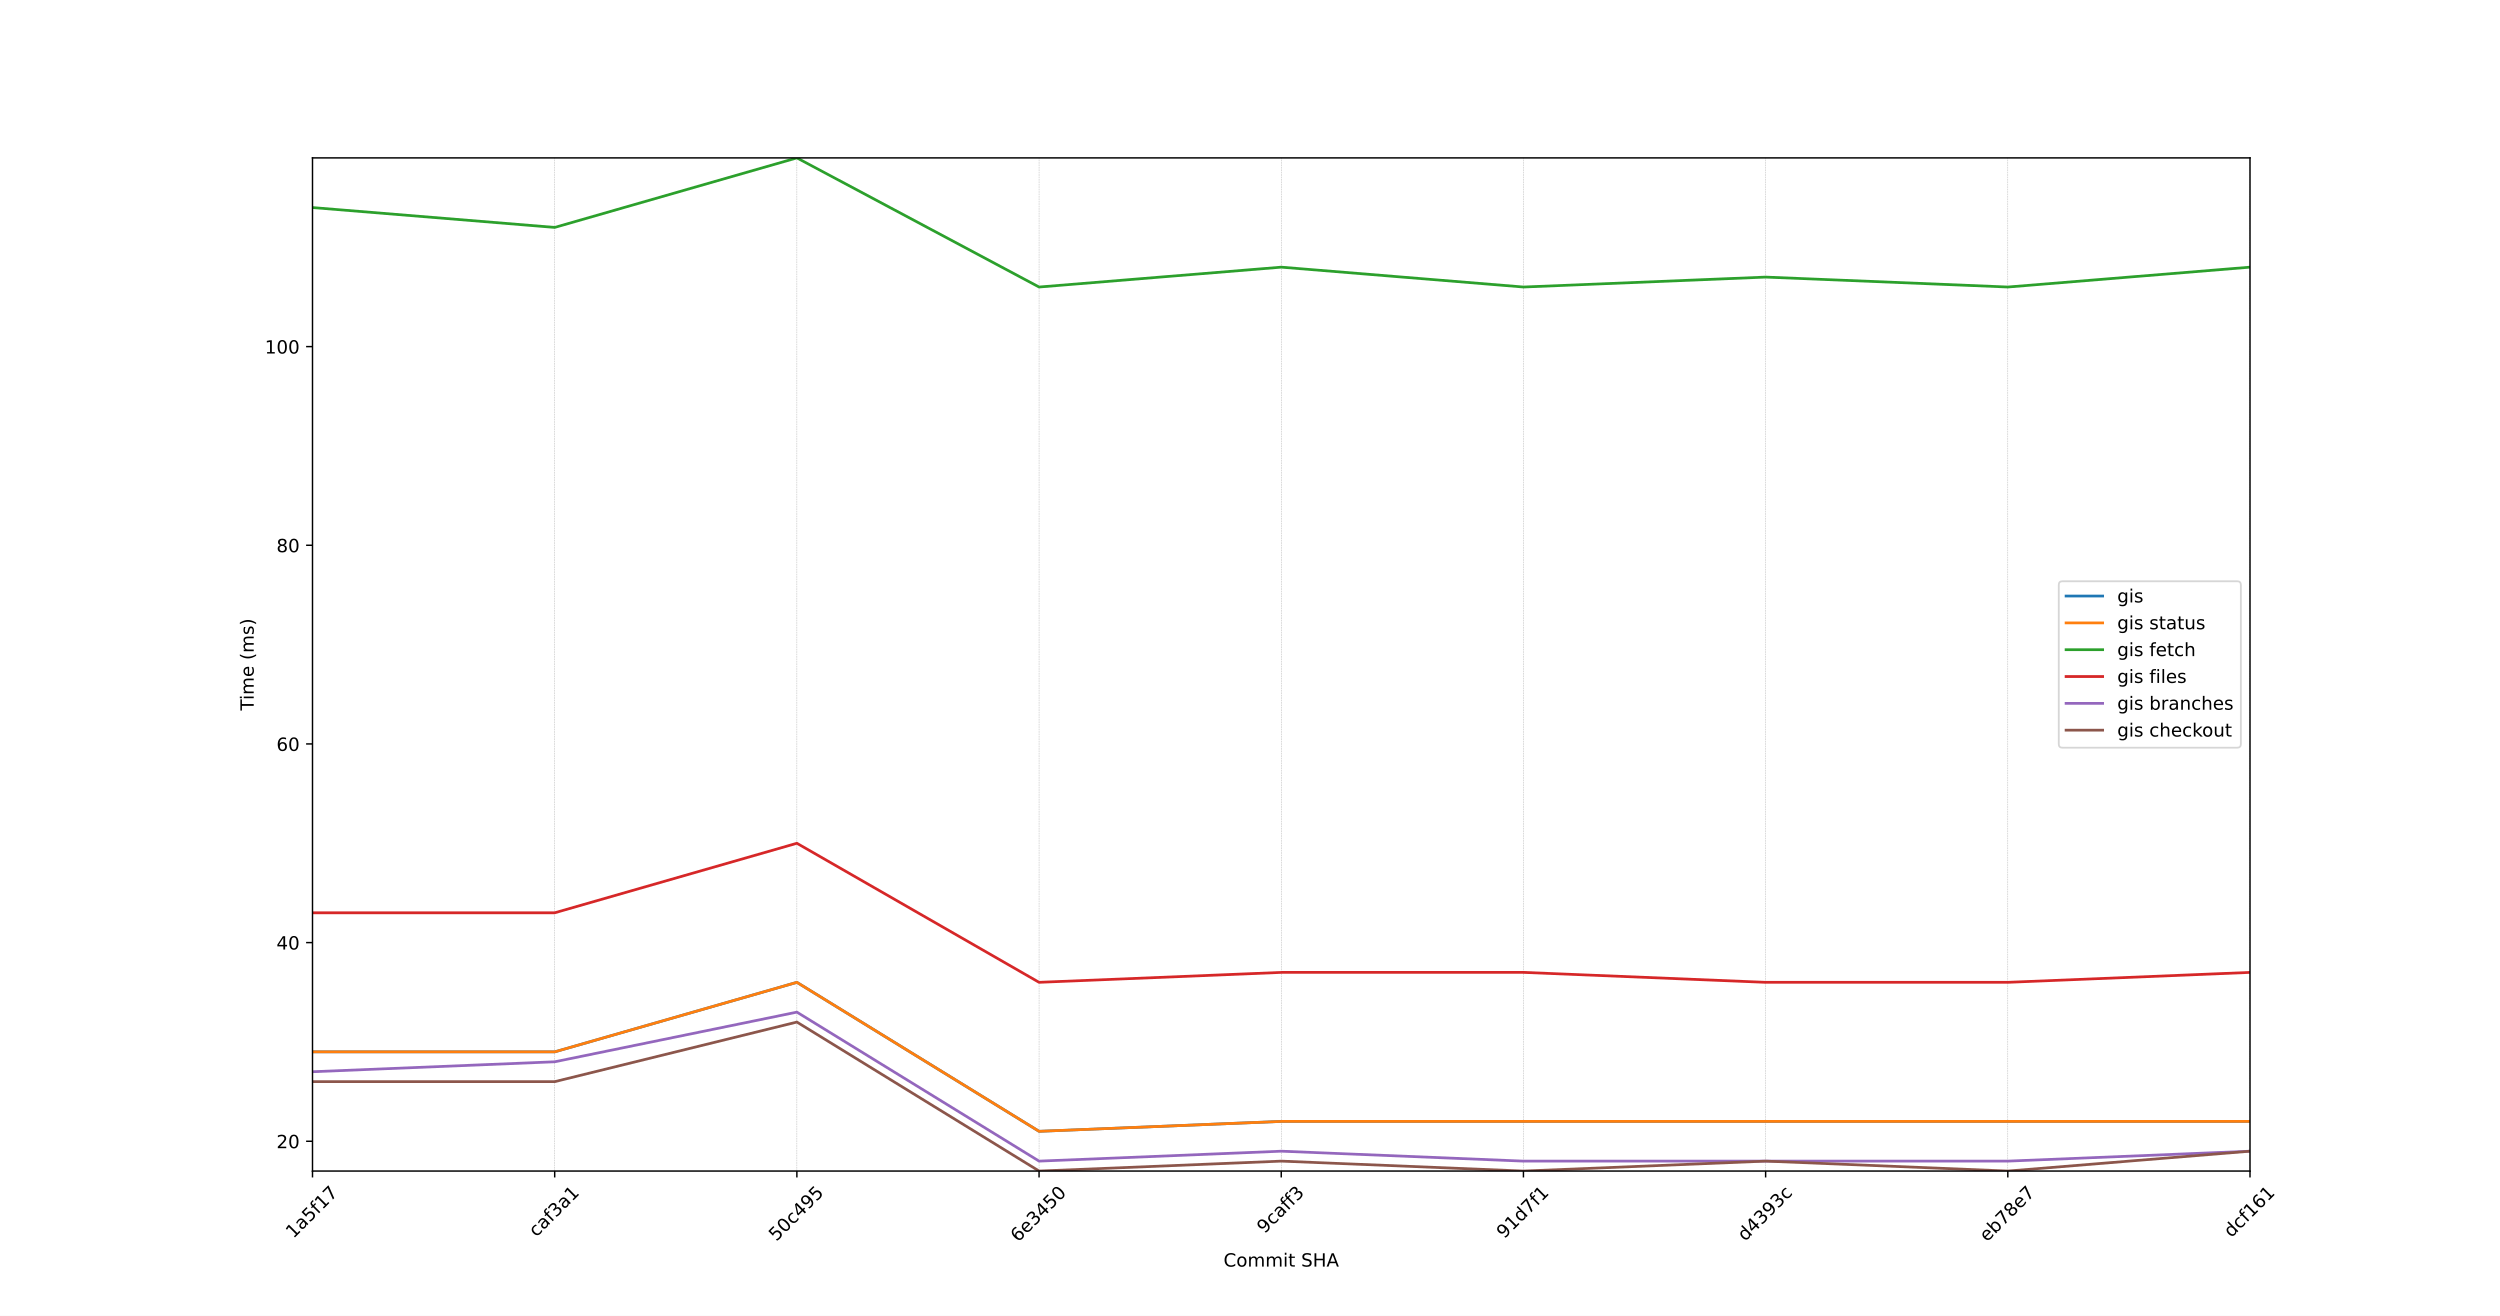
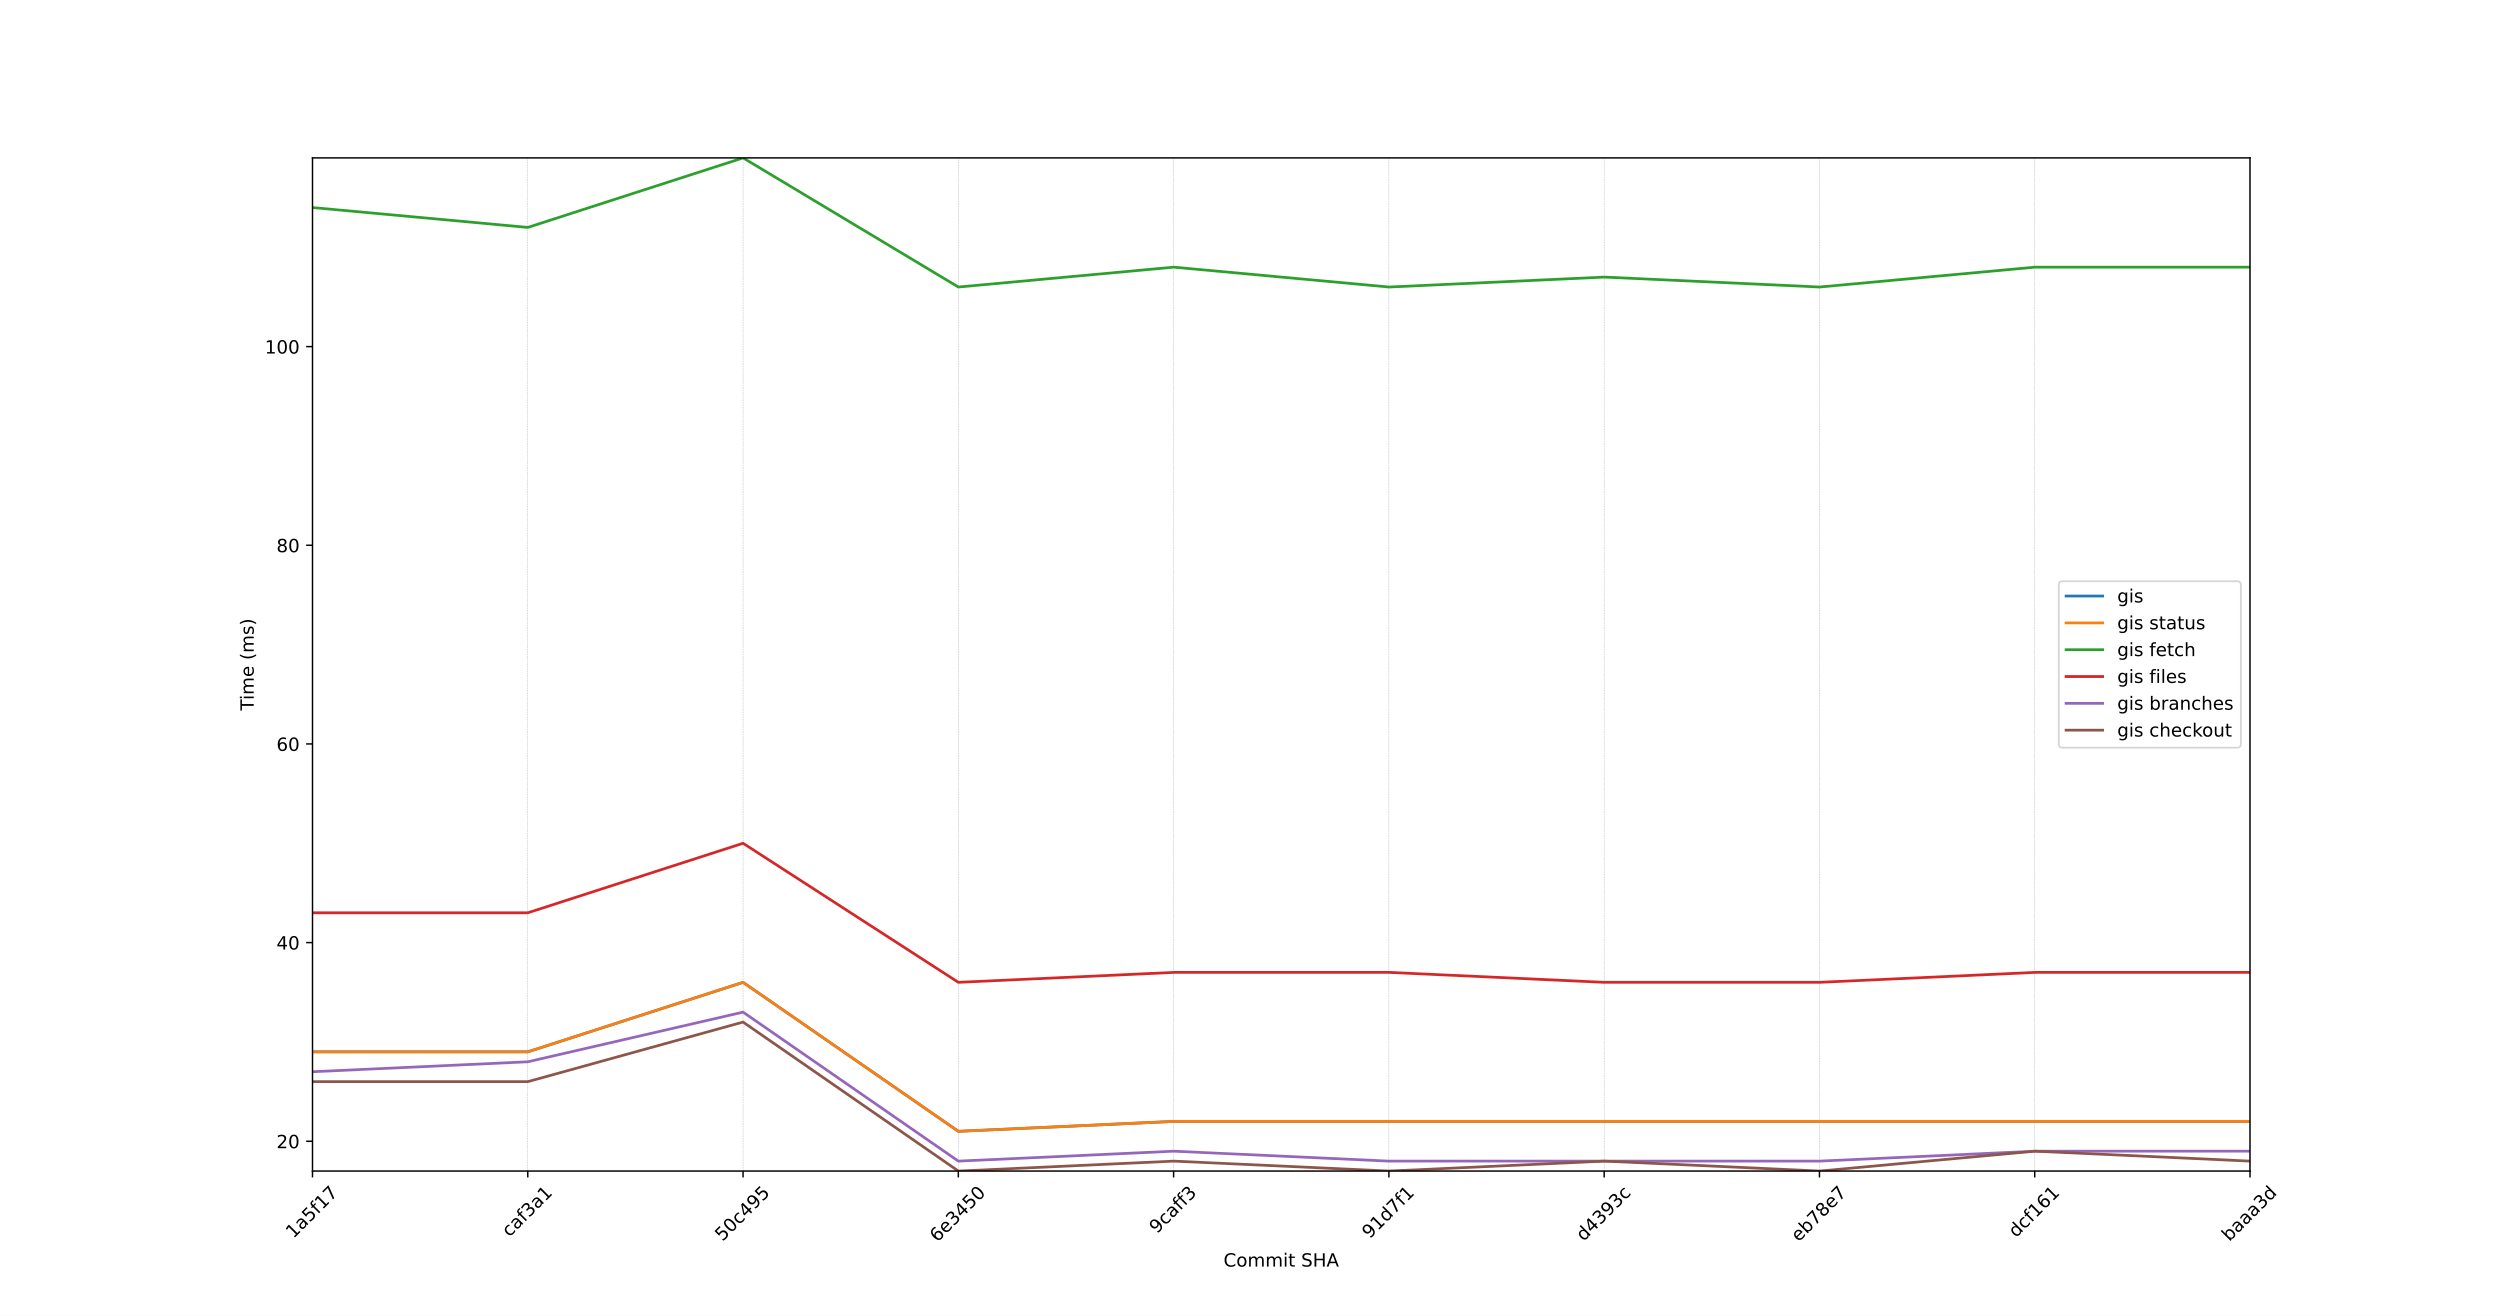
<svg xmlns="http://www.w3.org/2000/svg" xmlns:xlink="http://www.w3.org/1999/xlink" width="1368pt" height="720pt" viewBox="0 0 1368 720" version="1.1">
  <defs>
    <style type="text/css">*{stroke-linejoin: round; stroke-linecap: butt}</style>
  </defs>
  <g id="figure_1">
    <g id="patch_1">
      <path d="M 0 720  L 1368 720  L 1368 0  L 0 0  z " style="fill: #ffffff" />
    </g>
    <g id="axes_1">
      <g id="patch_2">
        <path d="M 171 640.8  L 1231.2 640.8  L 1231.2 86.4  L 171 86.4  z " style="fill: #ffffff" />
      </g>
      <g id="matplotlib.axis_1">
        <g id="xtick_1">
          <g id="line2d_1">
-             <path d="M 171 640.8  L 171 86.4  " clip-path="url(#p8065a54c7d)" style="fill: none; stroke-dasharray: 0.925,0.4; stroke-dashoffset: 0; stroke: #b0b0b0; stroke-width: 0.25" />
+             <path d="M 171 640.8  L 171 86.4  " clip-path="url(#p8297674d61)" style="fill: none; stroke-dasharray: 0.925,0.4; stroke-dashoffset: 0; stroke: #b0b0b0; stroke-width: 0.25" />
          </g>
          <g id="line2d_2">
            <defs>
-               <path id="mc80787f36a" d="M 0 0  L 0 3.5  " style="stroke: #000000; stroke-width: 0.8" />
-             </defs>
-             <g>
-               <use xlink:href="#mc80787f36a" x="171" y="640.8" style="stroke: #000000; stroke-width: 0.8" />
+               <path id="m66f460de8a" d="M 0 0  L 0 3.5  " style="stroke: #000000; stroke-width: 0.8" />
+             </defs>
+             <g>
+               <use xlink:href="#m66f460de8a" x="171" y="640.8" style="stroke: #000000; stroke-width: 0.8" />
            </g>
          </g>
          <g id="text_1">
            <g transform="translate(160.542 677.9913) rotate(-45) scale(0.1 -0.1)">
              <defs>
                <path id="DejaVuSans-31" d="M 794 531  L 1825 531  L 1825 4091  L 703 3866  L 703 4441  L 1819 4666  L 2450 4666  L 2450 531  L 3481 531  L 3481 0  L 794 0  L 794 531  z " transform="scale(0.015625)" />
                <path id="DejaVuSans-61" d="M 2194 1759  Q 1497 1759 1228 1600  Q 959 1441 959 1056  Q 959 750 1161 570  Q 1363 391 1709 391  Q 2188 391 2477 730  Q 2766 1069 2766 1631  L 2766 1759  L 2194 1759  z M 3341 1997  L 3341 0  L 2766 0  L 2766 531  Q 2569 213 2275 61  Q 1981 -91 1556 -91  Q 1019 -91 701 211  Q 384 513 384 1019  Q 384 1609 779 1909  Q 1175 2209 1959 2209  L 2766 2209  L 2766 2266  Q 2766 2663 2505 2880  Q 2244 3097 1772 3097  Q 1472 3097 1187 3025  Q 903 2953 641 2809  L 641 3341  Q 956 3463 1253 3523  Q 1550 3584 1831 3584  Q 2591 3584 2966 3190  Q 3341 2797 3341 1997  z " transform="scale(0.015625)" />
                <path id="DejaVuSans-35" d="M 691 4666  L 3169 4666  L 3169 4134  L 1269 4134  L 1269 2991  Q 1406 3038 1543 3061  Q 1681 3084 1819 3084  Q 2600 3084 3056 2656  Q 3513 2228 3513 1497  Q 3513 744 3044 326  Q 2575 -91 1722 -91  Q 1428 -91 1123 -41  Q 819 9 494 109  L 494 744  Q 775 591 1075 516  Q 1375 441 1709 441  Q 2250 441 2565 725  Q 2881 1009 2881 1497  Q 2881 1984 2565 2268  Q 2250 2553 1709 2553  Q 1456 2553 1204 2497  Q 953 2441 691 2322  L 691 4666  z " transform="scale(0.015625)" />
                <path id="DejaVuSans-66" d="M 2375 4863  L 2375 4384  L 1825 4384  Q 1516 4384 1395 4259  Q 1275 4134 1275 3809  L 1275 3500  L 2222 3500  L 2222 3053  L 1275 3053  L 1275 0  L 697 0  L 697 3053  L 147 3053  L 147 3500  L 697 3500  L 697 3744  Q 697 4328 969 4595  Q 1241 4863 1831 4863  L 2375 4863  z " transform="scale(0.015625)" />
                <path id="DejaVuSans-37" d="M 525 4666  L 3525 4666  L 3525 4397  L 1831 0  L 1172 0  L 2766 4134  L 525 4134  L 525 4666  z " transform="scale(0.015625)" />
              </defs>
              <use xlink:href="#DejaVuSans-31" />
              <use xlink:href="#DejaVuSans-61" x="63.623" />
              <use xlink:href="#DejaVuSans-35" x="124.902" />
              <use xlink:href="#DejaVuSans-66" x="188.525" />
              <use xlink:href="#DejaVuSans-31" x="223.73" />
              <use xlink:href="#DejaVuSans-37" x="287.354" />
            </g>
          </g>
        </g>
        <g id="xtick_2">
          <g id="line2d_3">
-             <path d="M 303.525 640.8  L 303.525 86.4  " clip-path="url(#p8065a54c7d)" style="fill: none; stroke-dasharray: 0.925,0.4; stroke-dashoffset: 0; stroke: #b0b0b0; stroke-width: 0.25" />
+             <path d="M 288.8 640.8  L 288.8 86.4  " clip-path="url(#p8297674d61)" style="fill: none; stroke-dasharray: 0.925,0.4; stroke-dashoffset: 0; stroke: #b0b0b0; stroke-width: 0.25" />
          </g>
          <g id="line2d_4">
            <g>
-               <use xlink:href="#mc80787f36a" x="303.525" y="640.8" style="stroke: #000000; stroke-width: 0.8" />
+               <use xlink:href="#m66f460de8a" x="288.8" y="640.8" style="stroke: #000000; stroke-width: 0.8" />
            </g>
          </g>
          <g id="text_2">
-             <g transform="translate(293.4554 677.2145) rotate(-45) scale(0.1 -0.1)">
+             <g transform="translate(278.7304 677.2145) rotate(-45) scale(0.1 -0.1)">
              <defs>
                <path id="DejaVuSans-63" d="M 3122 3366  L 3122 2828  Q 2878 2963 2633 3030  Q 2388 3097 2138 3097  Q 1578 3097 1268 2742  Q 959 2388 959 1747  Q 959 1106 1268 751  Q 1578 397 2138 397  Q 2388 397 2633 464  Q 2878 531 3122 666  L 3122 134  Q 2881 22 2623 -34  Q 2366 -91 2075 -91  Q 1284 -91 818 406  Q 353 903 353 1747  Q 353 2603 823 3093  Q 1294 3584 2113 3584  Q 2378 3584 2631 3529  Q 2884 3475 3122 3366  z " transform="scale(0.015625)" />
                <path id="DejaVuSans-33" d="M 2597 2516  Q 3050 2419 3304 2112  Q 3559 1806 3559 1356  Q 3559 666 3084 287  Q 2609 -91 1734 -91  Q 1441 -91 1130 -33  Q 819 25 488 141  L 488 750  Q 750 597 1062 519  Q 1375 441 1716 441  Q 2309 441 2620 675  Q 2931 909 2931 1356  Q 2931 1769 2642 2001  Q 2353 2234 1838 2234  L 1294 2234  L 1294 2753  L 1863 2753  Q 2328 2753 2575 2939  Q 2822 3125 2822 3475  Q 2822 3834 2567 4026  Q 2313 4219 1838 4219  Q 1578 4219 1281 4162  Q 984 4106 628 3988  L 628 4550  Q 988 4650 1302 4700  Q 1616 4750 1894 4750  Q 2613 4750 3031 4423  Q 3450 4097 3450 3541  Q 3450 3153 3228 2886  Q 3006 2619 2597 2516  z " transform="scale(0.015625)" />
              </defs>
              <use xlink:href="#DejaVuSans-63" />
              <use xlink:href="#DejaVuSans-61" x="54.98" />
              <use xlink:href="#DejaVuSans-66" x="116.26" />
              <use xlink:href="#DejaVuSans-33" x="151.465" />
              <use xlink:href="#DejaVuSans-61" x="215.088" />
              <use xlink:href="#DejaVuSans-31" x="276.367" />
            </g>
          </g>
        </g>
        <g id="xtick_3">
          <g id="line2d_5">
-             <path d="M 436.05 640.8  L 436.05 86.4  " clip-path="url(#p8065a54c7d)" style="fill: none; stroke-dasharray: 0.925,0.4; stroke-dashoffset: 0; stroke: #b0b0b0; stroke-width: 0.25" />
+             <path d="M 406.6 640.8  L 406.6 86.4  " clip-path="url(#p8297674d61)" style="fill: none; stroke-dasharray: 0.925,0.4; stroke-dashoffset: 0; stroke: #b0b0b0; stroke-width: 0.25" />
          </g>
          <g id="line2d_6">
            <g>
-               <use xlink:href="#mc80787f36a" x="436.05" y="640.8" style="stroke: #000000; stroke-width: 0.8" />
+               <use xlink:href="#m66f460de8a" x="406.6" y="640.8" style="stroke: #000000; stroke-width: 0.8" />
            </g>
          </g>
          <g id="text_3">
-             <g transform="translate(424.8098 679.5557) rotate(-45) scale(0.1 -0.1)">
+             <g transform="translate(395.3598 679.5557) rotate(-45) scale(0.1 -0.1)">
              <defs>
                <path id="DejaVuSans-30" d="M 2034 4250  Q 1547 4250 1301 3770  Q 1056 3291 1056 2328  Q 1056 1369 1301 889  Q 1547 409 2034 409  Q 2525 409 2770 889  Q 3016 1369 3016 2328  Q 3016 3291 2770 3770  Q 2525 4250 2034 4250  z M 2034 4750  Q 2819 4750 3233 4129  Q 3647 3509 3647 2328  Q 3647 1150 3233 529  Q 2819 -91 2034 -91  Q 1250 -91 836 529  Q 422 1150 422 2328  Q 422 3509 836 4129  Q 1250 4750 2034 4750  z " transform="scale(0.015625)" />
                <path id="DejaVuSans-34" d="M 2419 4116  L 825 1625  L 2419 1625  L 2419 4116  z M 2253 4666  L 3047 4666  L 3047 1625  L 3713 1625  L 3713 1100  L 3047 1100  L 3047 0  L 2419 0  L 2419 1100  L 313 1100  L 313 1709  L 2253 4666  z " transform="scale(0.015625)" />
                <path id="DejaVuSans-39" d="M 703 97  L 703 672  Q 941 559 1184 500  Q 1428 441 1663 441  Q 2288 441 2617 861  Q 2947 1281 2994 2138  Q 2813 1869 2534 1725  Q 2256 1581 1919 1581  Q 1219 1581 811 2004  Q 403 2428 403 3163  Q 403 3881 828 4315  Q 1253 4750 1959 4750  Q 2769 4750 3195 4129  Q 3622 3509 3622 2328  Q 3622 1225 3098 567  Q 2575 -91 1691 -91  Q 1453 -91 1209 -44  Q 966 3 703 97  z M 1959 2075  Q 2384 2075 2632 2365  Q 2881 2656 2881 3163  Q 2881 3666 2632 3958  Q 2384 4250 1959 4250  Q 1534 4250 1286 3958  Q 1038 3666 1038 3163  Q 1038 2656 1286 2365  Q 1534 2075 1959 2075  z " transform="scale(0.015625)" />
              </defs>
              <use xlink:href="#DejaVuSans-35" />
              <use xlink:href="#DejaVuSans-30" x="63.623" />
              <use xlink:href="#DejaVuSans-63" x="127.246" />
              <use xlink:href="#DejaVuSans-34" x="182.227" />
              <use xlink:href="#DejaVuSans-39" x="245.85" />
              <use xlink:href="#DejaVuSans-35" x="309.473" />
            </g>
          </g>
        </g>
        <g id="xtick_4">
          <g id="line2d_7">
-             <path d="M 568.575 640.8  L 568.575 86.4  " clip-path="url(#p8065a54c7d)" style="fill: none; stroke-dasharray: 0.925,0.4; stroke-dashoffset: 0; stroke: #b0b0b0; stroke-width: 0.25" />
+             <path d="M 524.4 640.8  L 524.4 86.4  " clip-path="url(#p8297674d61)" style="fill: none; stroke-dasharray: 0.925,0.4; stroke-dashoffset: 0; stroke: #b0b0b0; stroke-width: 0.25" />
          </g>
          <g id="line2d_8">
            <g>
-               <use xlink:href="#mc80787f36a" x="568.575" y="640.8" style="stroke: #000000; stroke-width: 0.8" />
+               <use xlink:href="#m66f460de8a" x="524.4" y="640.8" style="stroke: #000000; stroke-width: 0.8" />
            </g>
          </g>
          <g id="text_4">
-             <g transform="translate(557.1033 680.0187) rotate(-45) scale(0.1 -0.1)">
+             <g transform="translate(512.9283 680.0187) rotate(-45) scale(0.1 -0.1)">
              <defs>
                <path id="DejaVuSans-36" d="M 2113 2584  Q 1688 2584 1439 2293  Q 1191 2003 1191 1497  Q 1191 994 1439 701  Q 1688 409 2113 409  Q 2538 409 2786 701  Q 3034 994 3034 1497  Q 3034 2003 2786 2293  Q 2538 2584 2113 2584  z M 3366 4563  L 3366 3988  Q 3128 4100 2886 4159  Q 2644 4219 2406 4219  Q 1781 4219 1451 3797  Q 1122 3375 1075 2522  Q 1259 2794 1537 2939  Q 1816 3084 2150 3084  Q 2853 3084 3261 2657  Q 3669 2231 3669 1497  Q 3669 778 3244 343  Q 2819 -91 2113 -91  Q 1303 -91 875 529  Q 447 1150 447 2328  Q 447 3434 972 4092  Q 1497 4750 2381 4750  Q 2619 4750 2861 4703  Q 3103 4656 3366 4563  z " transform="scale(0.015625)" />
                <path id="DejaVuSans-65" d="M 3597 1894  L 3597 1613  L 953 1613  Q 991 1019 1311 708  Q 1631 397 2203 397  Q 2534 397 2845 478  Q 3156 559 3463 722  L 3463 178  Q 3153 47 2828 -22  Q 2503 -91 2169 -91  Q 1331 -91 842 396  Q 353 884 353 1716  Q 353 2575 817 3079  Q 1281 3584 2069 3584  Q 2775 3584 3186 3129  Q 3597 2675 3597 1894  z M 3022 2063  Q 3016 2534 2758 2815  Q 2500 3097 2075 3097  Q 1594 3097 1305 2825  Q 1016 2553 972 2059  L 3022 2063  z " transform="scale(0.015625)" />
              </defs>
              <use xlink:href="#DejaVuSans-36" />
              <use xlink:href="#DejaVuSans-65" x="63.623" />
              <use xlink:href="#DejaVuSans-33" x="125.146" />
              <use xlink:href="#DejaVuSans-34" x="188.77" />
              <use xlink:href="#DejaVuSans-35" x="252.393" />
              <use xlink:href="#DejaVuSans-30" x="316.016" />
            </g>
          </g>
        </g>
        <g id="xtick_5">
          <g id="line2d_9">
-             <path d="M 701.1 640.8  L 701.1 86.4  " clip-path="url(#p8065a54c7d)" style="fill: none; stroke-dasharray: 0.925,0.4; stroke-dashoffset: 0; stroke: #b0b0b0; stroke-width: 0.25" />
+             <path d="M 642.2 640.8  L 642.2 86.4  " clip-path="url(#p8297674d61)" style="fill: none; stroke-dasharray: 0.925,0.4; stroke-dashoffset: 0; stroke: #b0b0b0; stroke-width: 0.25" />
          </g>
          <g id="line2d_10">
            <g>
-               <use xlink:href="#mc80787f36a" x="701.1" y="640.8" style="stroke: #000000; stroke-width: 0.8" />
+               <use xlink:href="#m66f460de8a" x="642.2" y="640.8" style="stroke: #000000; stroke-width: 0.8" />
            </g>
          </g>
          <g id="text_5">
-             <g transform="translate(691.9524 675.3705) rotate(-45) scale(0.1 -0.1)">
+             <g transform="translate(633.0524 675.3705) rotate(-45) scale(0.1 -0.1)">
              <use xlink:href="#DejaVuSans-39" />
              <use xlink:href="#DejaVuSans-63" x="63.623" />
              <use xlink:href="#DejaVuSans-61" x="118.604" />
              <use xlink:href="#DejaVuSans-66" x="179.883" />
              <use xlink:href="#DejaVuSans-66" x="215.088" />
              <use xlink:href="#DejaVuSans-33" x="250.293" />
            </g>
          </g>
        </g>
        <g id="xtick_6">
          <g id="line2d_11">
-             <path d="M 833.625 640.8  L 833.625 86.4  " clip-path="url(#p8065a54c7d)" style="fill: none; stroke-dasharray: 0.925,0.4; stroke-dashoffset: 0; stroke: #b0b0b0; stroke-width: 0.25" />
+             <path d="M 760 640.8  L 760 86.4  " clip-path="url(#p8297674d61)" style="fill: none; stroke-dasharray: 0.925,0.4; stroke-dashoffset: 0; stroke: #b0b0b0; stroke-width: 0.25" />
          </g>
          <g id="line2d_12">
            <g>
-               <use xlink:href="#mc80787f36a" x="833.625" y="640.8" style="stroke: #000000; stroke-width: 0.8" />
+               <use xlink:href="#m66f460de8a" x="760" y="640.8" style="stroke: #000000; stroke-width: 0.8" />
            </g>
          </g>
          <g id="text_6">
-             <g transform="translate(823.0891 678.147) rotate(-45) scale(0.1 -0.1)">
+             <g transform="translate(749.4641 678.147) rotate(-45) scale(0.1 -0.1)">
              <defs>
                <path id="DejaVuSans-64" d="M 2906 2969  L 2906 4863  L 3481 4863  L 3481 0  L 2906 0  L 2906 525  Q 2725 213 2448 61  Q 2172 -91 1784 -91  Q 1150 -91 751 415  Q 353 922 353 1747  Q 353 2572 751 3078  Q 1150 3584 1784 3584  Q 2172 3584 2448 3432  Q 2725 3281 2906 2969  z M 947 1747  Q 947 1113 1208 752  Q 1469 391 1925 391  Q 2381 391 2643 752  Q 2906 1113 2906 1747  Q 2906 2381 2643 2742  Q 2381 3103 1925 3103  Q 1469 3103 1208 2742  Q 947 2381 947 1747  z " transform="scale(0.015625)" />
              </defs>
              <use xlink:href="#DejaVuSans-39" />
              <use xlink:href="#DejaVuSans-31" x="63.623" />
              <use xlink:href="#DejaVuSans-64" x="127.246" />
              <use xlink:href="#DejaVuSans-37" x="190.723" />
              <use xlink:href="#DejaVuSans-66" x="254.346" />
              <use xlink:href="#DejaVuSans-31" x="289.551" />
            </g>
          </g>
        </g>
        <g id="xtick_7">
          <g id="line2d_13">
-             <path d="M 966.15 640.8  L 966.15 86.4  " clip-path="url(#p8065a54c7d)" style="fill: none; stroke-dasharray: 0.925,0.4; stroke-dashoffset: 0; stroke: #b0b0b0; stroke-width: 0.25" />
+             <path d="M 877.8 640.8  L 877.8 86.4  " clip-path="url(#p8297674d61)" style="fill: none; stroke-dasharray: 0.925,0.4; stroke-dashoffset: 0; stroke: #b0b0b0; stroke-width: 0.25" />
          </g>
          <g id="line2d_14">
            <g>
-               <use xlink:href="#mc80787f36a" x="966.15" y="640.8" style="stroke: #000000; stroke-width: 0.8" />
+               <use xlink:href="#m66f460de8a" x="877.8" y="640.8" style="stroke: #000000; stroke-width: 0.8" />
            </g>
          </g>
          <g id="text_7">
-             <g transform="translate(954.9147 679.5458) rotate(-45) scale(0.1 -0.1)">
+             <g transform="translate(866.5647 679.5458) rotate(-45) scale(0.1 -0.1)">
              <use xlink:href="#DejaVuSans-64" />
              <use xlink:href="#DejaVuSans-34" x="63.477" />
              <use xlink:href="#DejaVuSans-33" x="127.1" />
              <use xlink:href="#DejaVuSans-39" x="190.723" />
              <use xlink:href="#DejaVuSans-33" x="254.346" />
              <use xlink:href="#DejaVuSans-63" x="317.969" />
            </g>
          </g>
        </g>
        <g id="xtick_8">
          <g id="line2d_15">
-             <path d="M 1098.675 640.8  L 1098.675 86.4  " clip-path="url(#p8065a54c7d)" style="fill: none; stroke-dasharray: 0.925,0.4; stroke-dashoffset: 0; stroke: #b0b0b0; stroke-width: 0.25" />
+             <path d="M 995.6 640.8  L 995.6 86.4  " clip-path="url(#p8297674d61)" style="fill: none; stroke-dasharray: 0.925,0.4; stroke-dashoffset: 0; stroke: #b0b0b0; stroke-width: 0.25" />
          </g>
          <g id="line2d_16">
            <g>
-               <use xlink:href="#mc80787f36a" x="1098.675" y="640.8" style="stroke: #000000; stroke-width: 0.8" />
+               <use xlink:href="#m66f460de8a" x="995.6" y="640.8" style="stroke: #000000; stroke-width: 0.8" />
            </g>
          </g>
          <g id="text_8">
-             <g transform="translate(1087.282 679.8607) rotate(-45) scale(0.1 -0.1)">
+             <g transform="translate(984.2073 679.8607) rotate(-45) scale(0.1 -0.1)">
              <defs>
                <path id="DejaVuSans-62" d="M 3116 1747  Q 3116 2381 2855 2742  Q 2594 3103 2138 3103  Q 1681 3103 1420 2742  Q 1159 2381 1159 1747  Q 1159 1113 1420 752  Q 1681 391 2138 391  Q 2594 391 2855 752  Q 3116 1113 3116 1747  z M 1159 2969  Q 1341 3281 1617 3432  Q 1894 3584 2278 3584  Q 2916 3584 3314 3078  Q 3713 2572 3713 1747  Q 3713 922 3314 415  Q 2916 -91 2278 -91  Q 1894 -91 1617 61  Q 1341 213 1159 525  L 1159 0  L 581 0  L 581 4863  L 1159 4863  L 1159 2969  z " transform="scale(0.015625)" />
                <path id="DejaVuSans-38" d="M 2034 2216  Q 1584 2216 1326 1975  Q 1069 1734 1069 1313  Q 1069 891 1326 650  Q 1584 409 2034 409  Q 2484 409 2743 651  Q 3003 894 3003 1313  Q 3003 1734 2745 1975  Q 2488 2216 2034 2216  z M 1403 2484  Q 997 2584 770 2862  Q 544 3141 544 3541  Q 544 4100 942 4425  Q 1341 4750 2034 4750  Q 2731 4750 3128 4425  Q 3525 4100 3525 3541  Q 3525 3141 3298 2862  Q 3072 2584 2669 2484  Q 3125 2378 3379 2068  Q 3634 1759 3634 1313  Q 3634 634 3220 271  Q 2806 -91 2034 -91  Q 1263 -91 848 271  Q 434 634 434 1313  Q 434 1759 690 2068  Q 947 2378 1403 2484  z M 1172 3481  Q 1172 3119 1398 2916  Q 1625 2713 2034 2713  Q 2441 2713 2670 2916  Q 2900 3119 2900 3481  Q 2900 3844 2670 4047  Q 2441 4250 2034 4250  Q 1625 4250 1398 4047  Q 1172 3844 1172 3481  z " transform="scale(0.015625)" />
              </defs>
              <use xlink:href="#DejaVuSans-65" />
              <use xlink:href="#DejaVuSans-62" x="61.523" />
              <use xlink:href="#DejaVuSans-37" x="125" />
              <use xlink:href="#DejaVuSans-38" x="188.623" />
              <use xlink:href="#DejaVuSans-65" x="252.246" />
              <use xlink:href="#DejaVuSans-37" x="313.77" />
            </g>
          </g>
        </g>
        <g id="xtick_9">
          <g id="line2d_17">
-             <path d="M 1231.2 640.8  L 1231.2 86.4  " clip-path="url(#p8065a54c7d)" style="fill: none; stroke-dasharray: 0.925,0.4; stroke-dashoffset: 0; stroke: #b0b0b0; stroke-width: 0.25" />
+             <path d="M 1113.4 640.8  L 1113.4 86.4  " clip-path="url(#p8297674d61)" style="fill: none; stroke-dasharray: 0.925,0.4; stroke-dashoffset: 0; stroke: #b0b0b0; stroke-width: 0.25" />
          </g>
          <g id="line2d_18">
            <g>
-               <use xlink:href="#mc80787f36a" x="1231.2" y="640.8" style="stroke: #000000; stroke-width: 0.8" />
+               <use xlink:href="#m66f460de8a" x="1113.4" y="640.8" style="stroke: #000000; stroke-width: 0.8" />
            </g>
          </g>
          <g id="text_9">
-             <g transform="translate(1220.97 677.5361) rotate(-45) scale(0.1 -0.1)">
+             <g transform="translate(1103.17 677.5361) rotate(-45) scale(0.1 -0.1)">
              <use xlink:href="#DejaVuSans-64" />
              <use xlink:href="#DejaVuSans-63" x="63.477" />
              <use xlink:href="#DejaVuSans-66" x="118.457" />
              <use xlink:href="#DejaVuSans-31" x="153.662" />
              <use xlink:href="#DejaVuSans-36" x="217.285" />
              <use xlink:href="#DejaVuSans-31" x="280.908" />
            </g>
          </g>
        </g>
-         <g id="text_10">
+         <g id="xtick_10">
+           <g id="line2d_19">
+             <path d="M 1231.2 640.8  L 1231.2 86.4  " clip-path="url(#p8297674d61)" style="fill: none; stroke-dasharray: 0.925,0.4; stroke-dashoffset: 0; stroke: #b0b0b0; stroke-width: 0.25" />
+           </g>
+           <g id="line2d_20">
+             <g>
+               <use xlink:href="#m66f460de8a" x="1231.2" y="640.8" style="stroke: #000000; stroke-width: 0.8" />
+             </g>
+           </g>
+           <g id="text_10">
+             <g transform="translate(1219.913 679.6496) rotate(-45) scale(0.1 -0.1)">
+               <use xlink:href="#DejaVuSans-62" />
+               <use xlink:href="#DejaVuSans-61" x="63.477" />
+               <use xlink:href="#DejaVuSans-61" x="124.756" />
+               <use xlink:href="#DejaVuSans-61" x="186.035" />
+               <use xlink:href="#DejaVuSans-33" x="247.314" />
+               <use xlink:href="#DejaVuSans-64" x="310.938" />
+             </g>
+           </g>
+         </g>
+         <g id="text_11">
          <g transform="translate(669.5156 693.0877) scale(0.1 -0.1)">
            <defs>
              <path id="DejaVuSans-43" d="M 4122 4306  L 4122 3641  Q 3803 3938 3442 4084  Q 3081 4231 2675 4231  Q 1875 4231 1450 3742  Q 1025 3253 1025 2328  Q 1025 1406 1450 917  Q 1875 428 2675 428  Q 3081 428 3442 575  Q 3803 722 4122 1019  L 4122 359  Q 3791 134 3420 21  Q 3050 -91 2638 -91  Q 1578 -91 968 557  Q 359 1206 359 2328  Q 359 3453 968 4101  Q 1578 4750 2638 4750  Q 3056 4750 3426 4639  Q 3797 4528 4122 4306  z " transform="scale(0.015625)" />
              <path id="DejaVuSans-6f" d="M 1959 3097  Q 1497 3097 1228 2736  Q 959 2375 959 1747  Q 959 1119 1226 758  Q 1494 397 1959 397  Q 2419 397 2687 759  Q 2956 1122 2956 1747  Q 2956 2369 2687 2733  Q 2419 3097 1959 3097  z M 1959 3584  Q 2709 3584 3137 3096  Q 3566 2609 3566 1747  Q 3566 888 3137 398  Q 2709 -91 1959 -91  Q 1206 -91 779 398  Q 353 888 353 1747  Q 353 2609 779 3096  Q 1206 3584 1959 3584  z " transform="scale(0.015625)" />
              <path id="DejaVuSans-6d" d="M 3328 2828  Q 3544 3216 3844 3400  Q 4144 3584 4550 3584  Q 5097 3584 5394 3201  Q 5691 2819 5691 2113  L 5691 0  L 5113 0  L 5113 2094  Q 5113 2597 4934 2840  Q 4756 3084 4391 3084  Q 3944 3084 3684 2787  Q 3425 2491 3425 1978  L 3425 0  L 2847 0  L 2847 2094  Q 2847 2600 2669 2842  Q 2491 3084 2119 3084  Q 1678 3084 1418 2786  Q 1159 2488 1159 1978  L 1159 0  L 581 0  L 581 3500  L 1159 3500  L 1159 2956  Q 1356 3278 1631 3431  Q 1906 3584 2284 3584  Q 2666 3584 2933 3390  Q 3200 3197 3328 2828  z " transform="scale(0.015625)" />
              <path id="DejaVuSans-69" d="M 603 3500  L 1178 3500  L 1178 0  L 603 0  L 603 3500  z M 603 4863  L 1178 4863  L 1178 4134  L 603 4134  L 603 4863  z " transform="scale(0.015625)" />
              <path id="DejaVuSans-74" d="M 1172 4494  L 1172 3500  L 2356 3500  L 2356 3053  L 1172 3053  L 1172 1153  Q 1172 725 1289 603  Q 1406 481 1766 481  L 2356 481  L 2356 0  L 1766 0  Q 1100 0 847 248  Q 594 497 594 1153  L 594 3053  L 172 3053  L 172 3500  L 594 3500  L 594 4494  L 1172 4494  z " transform="scale(0.015625)" />
              <path id="DejaVuSans-20" transform="scale(0.015625)" />
              <path id="DejaVuSans-53" d="M 3425 4513  L 3425 3897  Q 3066 4069 2747 4153  Q 2428 4238 2131 4238  Q 1616 4238 1336 4038  Q 1056 3838 1056 3469  Q 1056 3159 1242 3001  Q 1428 2844 1947 2747  L 2328 2669  Q 3034 2534 3370 2195  Q 3706 1856 3706 1288  Q 3706 609 3251 259  Q 2797 -91 1919 -91  Q 1588 -91 1214 -16  Q 841 59 441 206  L 441 856  Q 825 641 1194 531  Q 1563 422 1919 422  Q 2459 422 2753 634  Q 3047 847 3047 1241  Q 3047 1584 2836 1778  Q 2625 1972 2144 2069  L 1759 2144  Q 1053 2284 737 2584  Q 422 2884 422 3419  Q 422 4038 858 4394  Q 1294 4750 2059 4750  Q 2388 4750 2728 4690  Q 3069 4631 3425 4513  z " transform="scale(0.015625)" />
              <path id="DejaVuSans-48" d="M 628 4666  L 1259 4666  L 1259 2753  L 3553 2753  L 3553 4666  L 4184 4666  L 4184 0  L 3553 0  L 3553 2222  L 1259 2222  L 1259 0  L 628 0  L 628 4666  z " transform="scale(0.015625)" />
              <path id="DejaVuSans-41" d="M 2188 4044  L 1331 1722  L 3047 1722  L 2188 4044  z M 1831 4666  L 2547 4666  L 4325 0  L 3669 0  L 3244 1197  L 1141 1197  L 716 0  L 50 0  L 1831 4666  z " transform="scale(0.015625)" />
            </defs>
            <use xlink:href="#DejaVuSans-43" />
            <use xlink:href="#DejaVuSans-6f" x="69.824" />
            <use xlink:href="#DejaVuSans-6d" x="131.006" />
            <use xlink:href="#DejaVuSans-6d" x="228.418" />
            <use xlink:href="#DejaVuSans-69" x="325.83" />
            <use xlink:href="#DejaVuSans-74" x="353.613" />
            <use xlink:href="#DejaVuSans-20" x="392.822" />
            <use xlink:href="#DejaVuSans-53" x="424.609" />
            <use xlink:href="#DejaVuSans-48" x="488.086" />
            <use xlink:href="#DejaVuSans-41" x="563.281" />
          </g>
        </g>
      </g>
      <g id="matplotlib.axis_2">
        <g id="ytick_1">
-           <g id="line2d_19">
-             <defs>
-               <path id="m80d7aa4e49" d="M 0 0  L -3.5 0  " style="stroke: #000000; stroke-width: 0.8" />
-             </defs>
-             <g>
-               <use xlink:href="#m80d7aa4e49" x="171" y="624.494" style="stroke: #000000; stroke-width: 0.8" />
-             </g>
-           </g>
-           <g id="text_11">
+           <g id="line2d_21">
+             <defs>
+               <path id="m1de1767d78" d="M 0 0  L -3.5 0  " style="stroke: #000000; stroke-width: 0.8" />
+             </defs>
+             <g>
+               <use xlink:href="#m1de1767d78" x="171" y="624.494" style="stroke: #000000; stroke-width: 0.8" />
+             </g>
+           </g>
+           <g id="text_12">
            <g transform="translate(151.275 628.2933) scale(0.1 -0.1)">
              <defs>
                <path id="DejaVuSans-32" d="M 1228 531  L 3431 531  L 3431 0  L 469 0  L 469 531  Q 828 903 1448 1529  Q 2069 2156 2228 2338  Q 2531 2678 2651 2914  Q 2772 3150 2772 3378  Q 2772 3750 2511 3984  Q 2250 4219 1831 4219  Q 1534 4219 1204 4116  Q 875 4013 500 3803  L 500 4441  Q 881 4594 1212 4672  Q 1544 4750 1819 4750  Q 2544 4750 2975 4387  Q 3406 4025 3406 3419  Q 3406 3131 3298 2873  Q 3191 2616 2906 2266  Q 2828 2175 2409 1742  Q 1991 1309 1228 531  z " transform="scale(0.015625)" />
              </defs>
              <use xlink:href="#DejaVuSans-32" />
              <use xlink:href="#DejaVuSans-30" x="63.623" />
            </g>
          </g>
        </g>
        <g id="ytick_2">
-           <g id="line2d_20">
-             <g>
-               <use xlink:href="#m80d7aa4e49" x="171" y="515.788" style="stroke: #000000; stroke-width: 0.8" />
-             </g>
-           </g>
-           <g id="text_12">
+           <g id="line2d_22">
+             <g>
+               <use xlink:href="#m1de1767d78" x="171" y="515.788" style="stroke: #000000; stroke-width: 0.8" />
+             </g>
+           </g>
+           <g id="text_13">
            <g transform="translate(151.275 519.5875) scale(0.1 -0.1)">
              <use xlink:href="#DejaVuSans-34" />
              <use xlink:href="#DejaVuSans-30" x="63.623" />
            </g>
          </g>
        </g>
        <g id="ytick_3">
-           <g id="line2d_21">
-             <g>
-               <use xlink:href="#m80d7aa4e49" x="171" y="407.082" style="stroke: #000000; stroke-width: 0.8" />
-             </g>
-           </g>
-           <g id="text_13">
+           <g id="line2d_23">
+             <g>
+               <use xlink:href="#m1de1767d78" x="171" y="407.082" style="stroke: #000000; stroke-width: 0.8" />
+             </g>
+           </g>
+           <g id="text_14">
            <g transform="translate(151.275 410.8816) scale(0.1 -0.1)">
              <use xlink:href="#DejaVuSans-36" />
              <use xlink:href="#DejaVuSans-30" x="63.623" />
            </g>
          </g>
        </g>
        <g id="ytick_4">
-           <g id="line2d_22">
-             <g>
-               <use xlink:href="#m80d7aa4e49" x="171" y="298.376" style="stroke: #000000; stroke-width: 0.8" />
-             </g>
-           </g>
-           <g id="text_14">
+           <g id="line2d_24">
+             <g>
+               <use xlink:href="#m1de1767d78" x="171" y="298.376" style="stroke: #000000; stroke-width: 0.8" />
+             </g>
+           </g>
+           <g id="text_15">
            <g transform="translate(151.275 302.1757) scale(0.1 -0.1)">
              <use xlink:href="#DejaVuSans-38" />
              <use xlink:href="#DejaVuSans-30" x="63.623" />
            </g>
          </g>
        </g>
        <g id="ytick_5">
-           <g id="line2d_23">
-             <g>
-               <use xlink:href="#m80d7aa4e49" x="171" y="189.671" style="stroke: #000000; stroke-width: 0.8" />
-             </g>
-           </g>
-           <g id="text_15">
+           <g id="line2d_25">
+             <g>
+               <use xlink:href="#m1de1767d78" x="171" y="189.671" style="stroke: #000000; stroke-width: 0.8" />
+             </g>
+           </g>
+           <g id="text_16">
            <g transform="translate(144.9125 193.4698) scale(0.1 -0.1)">
              <use xlink:href="#DejaVuSans-31" />
              <use xlink:href="#DejaVuSans-30" x="63.623" />
              <use xlink:href="#DejaVuSans-30" x="127.246" />
            </g>
          </g>
        </g>
-         <g id="text_16">
+         <g id="text_17">
          <g transform="translate(138.8328 388.7992) rotate(-90) scale(0.1 -0.1)">
            <defs>
              <path id="DejaVuSans-54" d="M -19 4666  L 3928 4666  L 3928 4134  L 2272 4134  L 2272 0  L 1638 0  L 1638 4134  L -19 4134  L -19 4666  z " transform="scale(0.015625)" />
              <path id="DejaVuSans-28" d="M 1984 4856  Q 1566 4138 1362 3434  Q 1159 2731 1159 2009  Q 1159 1288 1364 580  Q 1569 -128 1984 -844  L 1484 -844  Q 1016 -109 783 600  Q 550 1309 550 2009  Q 550 2706 781 3412  Q 1013 4119 1484 4856  L 1984 4856  z " transform="scale(0.015625)" />
              <path id="DejaVuSans-73" d="M 2834 3397  L 2834 2853  Q 2591 2978 2328 3040  Q 2066 3103 1784 3103  Q 1356 3103 1142 2972  Q 928 2841 928 2578  Q 928 2378 1081 2264  Q 1234 2150 1697 2047  L 1894 2003  Q 2506 1872 2764 1633  Q 3022 1394 3022 966  Q 3022 478 2636 193  Q 2250 -91 1575 -91  Q 1294 -91 989 -36  Q 684 19 347 128  L 347 722  Q 666 556 975 473  Q 1284 391 1588 391  Q 1994 391 2212 530  Q 2431 669 2431 922  Q 2431 1156 2273 1281  Q 2116 1406 1581 1522  L 1381 1569  Q 847 1681 609 1914  Q 372 2147 372 2553  Q 372 3047 722 3315  Q 1072 3584 1716 3584  Q 2034 3584 2315 3537  Q 2597 3491 2834 3397  z " transform="scale(0.015625)" />
              <path id="DejaVuSans-29" d="M 513 4856  L 1013 4856  Q 1481 4119 1714 3412  Q 1947 2706 1947 2009  Q 1947 1309 1714 600  Q 1481 -109 1013 -844  L 513 -844  Q 928 -128 1133 580  Q 1338 1288 1338 2009  Q 1338 2731 1133 3434  Q 928 4138 513 4856  z " transform="scale(0.015625)" />
            </defs>
            <use xlink:href="#DejaVuSans-54" />
            <use xlink:href="#DejaVuSans-69" x="57.959" />
            <use xlink:href="#DejaVuSans-6d" x="85.742" />
            <use xlink:href="#DejaVuSans-65" x="183.154" />
            <use xlink:href="#DejaVuSans-20" x="244.678" />
            <use xlink:href="#DejaVuSans-28" x="276.465" />
            <use xlink:href="#DejaVuSans-6d" x="315.479" />
            <use xlink:href="#DejaVuSans-73" x="412.891" />
            <use xlink:href="#DejaVuSans-29" x="464.99" />
          </g>
        </g>
      </g>
-       <g id="line2d_24">
-         <path d="M 171 575.576  L 303.525 575.576  L 436.05 537.529  L 568.575 619.059  L 701.1 613.624  L 833.625 613.624  L 966.15 613.624  L 1098.675 613.624  L 1231.2 613.624  " clip-path="url(#p8065a54c7d)" style="fill: none; stroke: #1f77b4; stroke-width: 1.5; stroke-linecap: square" />
-       </g>
-       <g id="line2d_25">
-         <path d="M 171 575.576  L 303.525 575.576  L 436.05 537.529  L 568.575 619.059  L 701.1 613.624  L 833.625 613.624  L 966.15 613.624  L 1098.675 613.624  L 1231.2 613.624  " clip-path="url(#p8065a54c7d)" style="fill: none; stroke: #ff7f0e; stroke-width: 1.5; stroke-linecap: square" />
-       </g>
      <g id="line2d_26">
-         <path d="M 171 113.576  L 303.525 124.447  L 436.05 86.4  L 568.575 157.059  L 701.1 146.188  L 833.625 157.059  L 966.15 151.624  L 1098.675 157.059  L 1231.2 146.188  " clip-path="url(#p8065a54c7d)" style="fill: none; stroke: #2ca02c; stroke-width: 1.5; stroke-linecap: square" />
+         <path d="M 171 575.576  L 288.8 575.576  L 406.6 537.529  L 524.4 619.059  L 642.2 613.624  L 760 613.624  L 877.8 613.624  L 995.6 613.624  L 1113.4 613.624  L 1231.2 613.624  " clip-path="url(#p8297674d61)" style="fill: none; stroke: #1f77b4; stroke-width: 1.5; stroke-linecap: square" />
      </g>
      <g id="line2d_27">
-         <path d="M 171 499.482  L 303.525 499.482  L 436.05 461.435  L 568.575 537.529  L 701.1 532.094  L 833.625 532.094  L 966.15 537.529  L 1098.675 537.529  L 1231.2 532.094  " clip-path="url(#p8065a54c7d)" style="fill: none; stroke: #d62728; stroke-width: 1.5; stroke-linecap: square" />
+         <path d="M 171 575.576  L 288.8 575.576  L 406.6 537.529  L 524.4 619.059  L 642.2 613.624  L 760 613.624  L 877.8 613.624  L 995.6 613.624  L 1113.4 613.624  L 1231.2 613.624  " clip-path="url(#p8297674d61)" style="fill: none; stroke: #ff7f0e; stroke-width: 1.5; stroke-linecap: square" />
      </g>
      <g id="line2d_28">
-         <path d="M 171 586.447  L 303.525 581.012  L 436.05 553.835  L 568.575 635.365  L 701.1 629.929  L 833.625 635.365  L 966.15 635.365  L 1098.675 635.365  L 1231.2 629.929  " clip-path="url(#p8065a54c7d)" style="fill: none; stroke: #9467bd; stroke-width: 1.5; stroke-linecap: square" />
+         <path d="M 171 113.576  L 288.8 124.447  L 406.6 86.4  L 524.4 157.059  L 642.2 146.188  L 760 157.059  L 877.8 151.624  L 995.6 157.059  L 1113.4 146.188  L 1231.2 146.188  " clip-path="url(#p8297674d61)" style="fill: none; stroke: #2ca02c; stroke-width: 1.5; stroke-linecap: square" />
      </g>
      <g id="line2d_29">
-         <path d="M 171 591.882  L 303.525 591.882  L 436.05 559.271  L 568.575 640.8  L 701.1 635.365  L 833.625 640.8  L 966.15 635.365  L 1098.675 640.8  L 1231.2 629.929  " clip-path="url(#p8065a54c7d)" style="fill: none; stroke: #8c564b; stroke-width: 1.5; stroke-linecap: square" />
+         <path d="M 171 499.482  L 288.8 499.482  L 406.6 461.435  L 524.4 537.529  L 642.2 532.094  L 760 532.094  L 877.8 537.529  L 995.6 537.529  L 1113.4 532.094  L 1231.2 532.094  " clip-path="url(#p8297674d61)" style="fill: none; stroke: #d62728; stroke-width: 1.5; stroke-linecap: square" />
+       </g>
+       <g id="line2d_30">
+         <path d="M 171 586.447  L 288.8 581.012  L 406.6 553.835  L 524.4 635.365  L 642.2 629.929  L 760 635.365  L 877.8 635.365  L 995.6 635.365  L 1113.4 629.929  L 1231.2 629.929  " clip-path="url(#p8297674d61)" style="fill: none; stroke: #9467bd; stroke-width: 1.5; stroke-linecap: square" />
+       </g>
+       <g id="line2d_31">
+         <path d="M 171 591.882  L 288.8 591.882  L 406.6 559.271  L 524.4 640.8  L 642.2 635.365  L 760 640.8  L 877.8 635.365  L 995.6 640.8  L 1113.4 629.929  L 1231.2 635.365  " clip-path="url(#p8297674d61)" style="fill: none; stroke: #8c564b; stroke-width: 1.5; stroke-linecap: square" />
      </g>
      <g id="patch_3">
        <path d="M 171 640.8  L 171 86.4  " style="fill: none; stroke: #000000; stroke-width: 0.8; stroke-linejoin: miter; stroke-linecap: square" />
      </g>
      <g id="patch_4">
        <path d="M 1231.2 640.8  L 1231.2 86.4  " style="fill: none; stroke: #000000; stroke-width: 0.8; stroke-linejoin: miter; stroke-linecap: square" />
      </g>
      <g id="patch_5">
        <path d="M 171 640.8  L 1231.2 640.8  " style="fill: none; stroke: #000000; stroke-width: 0.8; stroke-linejoin: miter; stroke-linecap: square" />
      </g>
      <g id="patch_6">
        <path d="M 171 86.4  L 1231.2 86.4  " style="fill: none; stroke: #000000; stroke-width: 0.8; stroke-linejoin: miter; stroke-linecap: square" />
      </g>
      <g id="legend_1">
        <g id="patch_7">
          <path d="M 1128.562 409.134  L 1224.2 409.134  Q 1226.2 409.134 1226.2 407.134  L 1226.2 320.066  Q 1226.2 318.066 1224.2 318.066  L 1128.562 318.066  Q 1126.562 318.066 1126.562 320.066  L 1126.562 407.134  Q 1126.562 409.134 1128.562 409.134  z " style="fill: #ffffff; opacity: 0.8; stroke: #cccccc; stroke-linejoin: miter" />
        </g>
-         <g id="line2d_30">
+         <g id="line2d_32">
          <path d="M 1130.562 326.164  L 1140.562 326.164  L 1150.562 326.164  " style="fill: none; stroke: #1f77b4; stroke-width: 1.5; stroke-linecap: square" />
        </g>
-         <g id="text_17">
+         <g id="text_18">
          <g transform="translate(1158.562 329.6641) scale(0.1 -0.1)">
            <defs>
              <path id="DejaVuSans-67" d="M 2906 1791  Q 2906 2416 2648 2759  Q 2391 3103 1925 3103  Q 1463 3103 1205 2759  Q 947 2416 947 1791  Q 947 1169 1205 825  Q 1463 481 1925 481  Q 2391 481 2648 825  Q 2906 1169 2906 1791  z M 3481 434  Q 3481 -459 3084 -895  Q 2688 -1331 1869 -1331  Q 1566 -1331 1297 -1286  Q 1028 -1241 775 -1147  L 775 -588  Q 1028 -725 1275 -790  Q 1522 -856 1778 -856  Q 2344 -856 2625 -561  Q 2906 -266 2906 331  L 2906 616  Q 2728 306 2450 153  Q 2172 0 1784 0  Q 1141 0 747 490  Q 353 981 353 1791  Q 353 2603 747 3093  Q 1141 3584 1784 3584  Q 2172 3584 2450 3431  Q 2728 3278 2906 2969  L 2906 3500  L 3481 3500  L 3481 434  z " transform="scale(0.015625)" />
            </defs>
            <use xlink:href="#DejaVuSans-67" />
            <use xlink:href="#DejaVuSans-69" x="63.477" />
            <use xlink:href="#DejaVuSans-73" x="91.26" />
          </g>
        </g>
-         <g id="line2d_31">
+         <g id="line2d_33">
          <path d="M 1130.562 340.842  L 1140.562 340.842  L 1150.562 340.842  " style="fill: none; stroke: #ff7f0e; stroke-width: 1.5; stroke-linecap: square" />
        </g>
-         <g id="text_18">
+         <g id="text_19">
          <g transform="translate(1158.562 344.3422) scale(0.1 -0.1)">
            <defs>
              <path id="DejaVuSans-75" d="M 544 1381  L 544 3500  L 1119 3500  L 1119 1403  Q 1119 906 1312 657  Q 1506 409 1894 409  Q 2359 409 2629 706  Q 2900 1003 2900 1516  L 2900 3500  L 3475 3500  L 3475 0  L 2900 0  L 2900 538  Q 2691 219 2414 64  Q 2138 -91 1772 -91  Q 1169 -91 856 284  Q 544 659 544 1381  z M 1991 3584  L 1991 3584  z " transform="scale(0.015625)" />
            </defs>
            <use xlink:href="#DejaVuSans-67" />
            <use xlink:href="#DejaVuSans-69" x="63.477" />
            <use xlink:href="#DejaVuSans-73" x="91.26" />
            <use xlink:href="#DejaVuSans-20" x="143.359" />
            <use xlink:href="#DejaVuSans-73" x="175.146" />
            <use xlink:href="#DejaVuSans-74" x="227.246" />
            <use xlink:href="#DejaVuSans-61" x="266.455" />
            <use xlink:href="#DejaVuSans-74" x="327.734" />
            <use xlink:href="#DejaVuSans-75" x="366.943" />
            <use xlink:href="#DejaVuSans-73" x="430.322" />
          </g>
        </g>
-         <g id="line2d_32">
+         <g id="line2d_34">
          <path d="M 1130.562 355.52  L 1140.562 355.52  L 1150.562 355.52  " style="fill: none; stroke: #2ca02c; stroke-width: 1.5; stroke-linecap: square" />
        </g>
-         <g id="text_19">
+         <g id="text_20">
          <g transform="translate(1158.562 359.0203) scale(0.1 -0.1)">
            <defs>
              <path id="DejaVuSans-68" d="M 3513 2113  L 3513 0  L 2938 0  L 2938 2094  Q 2938 2591 2744 2837  Q 2550 3084 2163 3084  Q 1697 3084 1428 2787  Q 1159 2491 1159 1978  L 1159 0  L 581 0  L 581 4863  L 1159 4863  L 1159 2956  Q 1366 3272 1645 3428  Q 1925 3584 2291 3584  Q 2894 3584 3203 3211  Q 3513 2838 3513 2113  z " transform="scale(0.015625)" />
            </defs>
            <use xlink:href="#DejaVuSans-67" />
            <use xlink:href="#DejaVuSans-69" x="63.477" />
            <use xlink:href="#DejaVuSans-73" x="91.26" />
            <use xlink:href="#DejaVuSans-20" x="143.359" />
            <use xlink:href="#DejaVuSans-66" x="175.146" />
            <use xlink:href="#DejaVuSans-65" x="210.352" />
            <use xlink:href="#DejaVuSans-74" x="271.875" />
            <use xlink:href="#DejaVuSans-63" x="311.084" />
            <use xlink:href="#DejaVuSans-68" x="366.064" />
          </g>
        </g>
-         <g id="line2d_33">
+         <g id="line2d_35">
          <path d="M 1130.562 370.198  L 1140.562 370.198  L 1150.562 370.198  " style="fill: none; stroke: #d62728; stroke-width: 1.5; stroke-linecap: square" />
        </g>
-         <g id="text_20">
+         <g id="text_21">
          <g transform="translate(1158.562 373.6984) scale(0.1 -0.1)">
            <defs>
              <path id="DejaVuSans-6c" d="M 603 4863  L 1178 4863  L 1178 0  L 603 0  L 603 4863  z " transform="scale(0.015625)" />
            </defs>
            <use xlink:href="#DejaVuSans-67" />
            <use xlink:href="#DejaVuSans-69" x="63.477" />
            <use xlink:href="#DejaVuSans-73" x="91.26" />
            <use xlink:href="#DejaVuSans-20" x="143.359" />
            <use xlink:href="#DejaVuSans-66" x="175.146" />
            <use xlink:href="#DejaVuSans-69" x="210.352" />
            <use xlink:href="#DejaVuSans-6c" x="238.135" />
            <use xlink:href="#DejaVuSans-65" x="265.918" />
            <use xlink:href="#DejaVuSans-73" x="327.441" />
          </g>
        </g>
-         <g id="line2d_34">
+         <g id="line2d_36">
          <path d="M 1130.562 384.877  L 1140.562 384.877  L 1150.562 384.877  " style="fill: none; stroke: #9467bd; stroke-width: 1.5; stroke-linecap: square" />
        </g>
-         <g id="text_21">
+         <g id="text_22">
          <g transform="translate(1158.562 388.3766) scale(0.1 -0.1)">
            <defs>
              <path id="DejaVuSans-72" d="M 2631 2963  Q 2534 3019 2420 3045  Q 2306 3072 2169 3072  Q 1681 3072 1420 2755  Q 1159 2438 1159 1844  L 1159 0  L 581 0  L 581 3500  L 1159 3500  L 1159 2956  Q 1341 3275 1631 3429  Q 1922 3584 2338 3584  Q 2397 3584 2469 3576  Q 2541 3569 2628 3553  L 2631 2963  z " transform="scale(0.015625)" />
              <path id="DejaVuSans-6e" d="M 3513 2113  L 3513 0  L 2938 0  L 2938 2094  Q 2938 2591 2744 2837  Q 2550 3084 2163 3084  Q 1697 3084 1428 2787  Q 1159 2491 1159 1978  L 1159 0  L 581 0  L 581 3500  L 1159 3500  L 1159 2956  Q 1366 3272 1645 3428  Q 1925 3584 2291 3584  Q 2894 3584 3203 3211  Q 3513 2838 3513 2113  z " transform="scale(0.015625)" />
            </defs>
            <use xlink:href="#DejaVuSans-67" />
            <use xlink:href="#DejaVuSans-69" x="63.477" />
            <use xlink:href="#DejaVuSans-73" x="91.26" />
            <use xlink:href="#DejaVuSans-20" x="143.359" />
            <use xlink:href="#DejaVuSans-62" x="175.146" />
            <use xlink:href="#DejaVuSans-72" x="238.623" />
            <use xlink:href="#DejaVuSans-61" x="279.736" />
            <use xlink:href="#DejaVuSans-6e" x="341.016" />
            <use xlink:href="#DejaVuSans-63" x="404.395" />
            <use xlink:href="#DejaVuSans-68" x="459.375" />
            <use xlink:href="#DejaVuSans-65" x="522.754" />
            <use xlink:href="#DejaVuSans-73" x="584.277" />
          </g>
        </g>
-         <g id="line2d_35">
+         <g id="line2d_37">
          <path d="M 1130.562 399.555  L 1140.562 399.555  L 1150.562 399.555  " style="fill: none; stroke: #8c564b; stroke-width: 1.5; stroke-linecap: square" />
        </g>
-         <g id="text_22">
+         <g id="text_23">
          <g transform="translate(1158.562 403.0547) scale(0.1 -0.1)">
            <defs>
              <path id="DejaVuSans-6b" d="M 581 4863  L 1159 4863  L 1159 1991  L 2875 3500  L 3609 3500  L 1753 1863  L 3688 0  L 2938 0  L 1159 1709  L 1159 0  L 581 0  L 581 4863  z " transform="scale(0.015625)" />
            </defs>
            <use xlink:href="#DejaVuSans-67" />
            <use xlink:href="#DejaVuSans-69" x="63.477" />
            <use xlink:href="#DejaVuSans-73" x="91.26" />
            <use xlink:href="#DejaVuSans-20" x="143.359" />
            <use xlink:href="#DejaVuSans-63" x="175.146" />
            <use xlink:href="#DejaVuSans-68" x="230.127" />
            <use xlink:href="#DejaVuSans-65" x="293.506" />
            <use xlink:href="#DejaVuSans-63" x="355.029" />
            <use xlink:href="#DejaVuSans-6b" x="410.01" />
            <use xlink:href="#DejaVuSans-6f" x="464.295" />
            <use xlink:href="#DejaVuSans-75" x="525.477" />
            <use xlink:href="#DejaVuSans-74" x="588.855" />
          </g>
        </g>
      </g>
    </g>
  </g>
  <defs>
-     <clipPath id="p8065a54c7d">
+     <clipPath id="p8297674d61">
      <rect x="171" y="86.4" width="1060.2" height="554.4" />
    </clipPath>
  </defs>
</svg>
